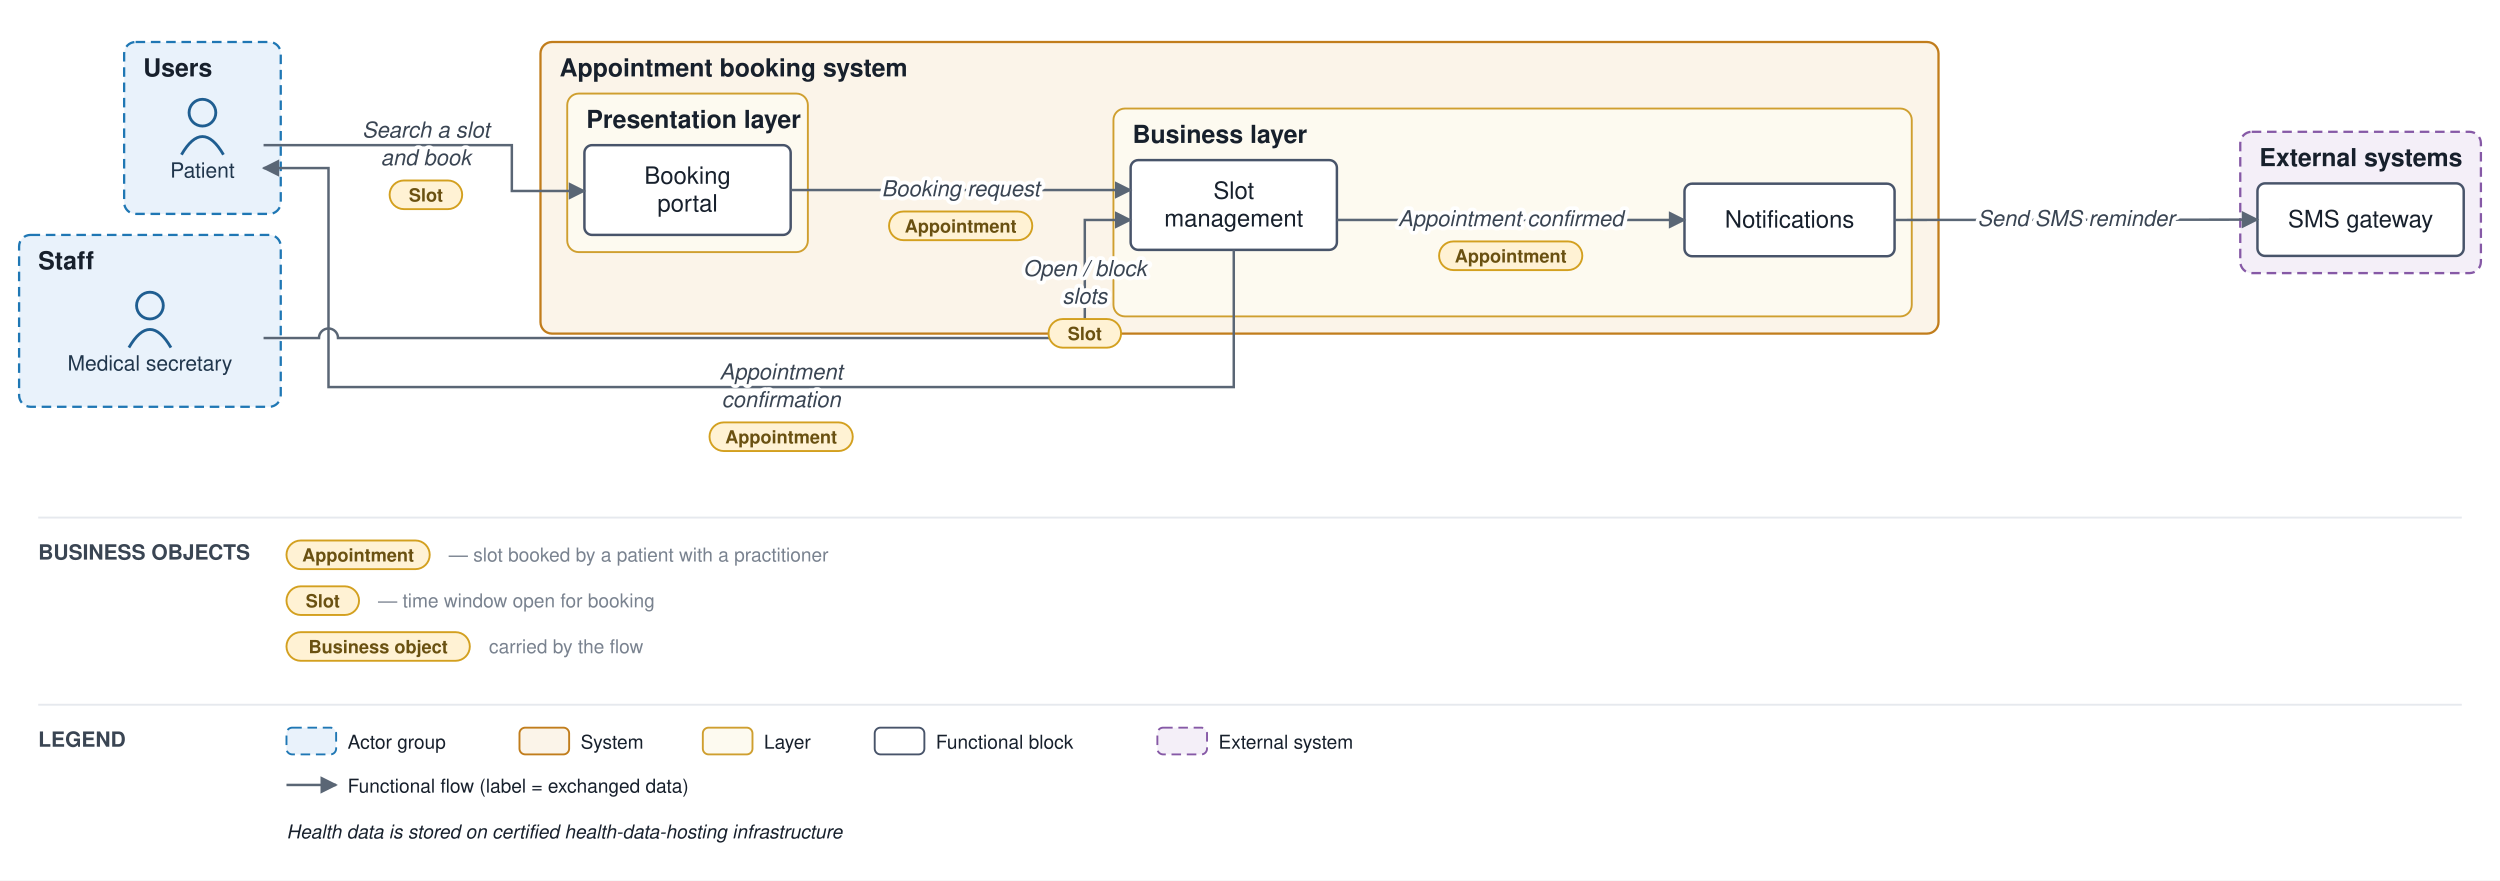
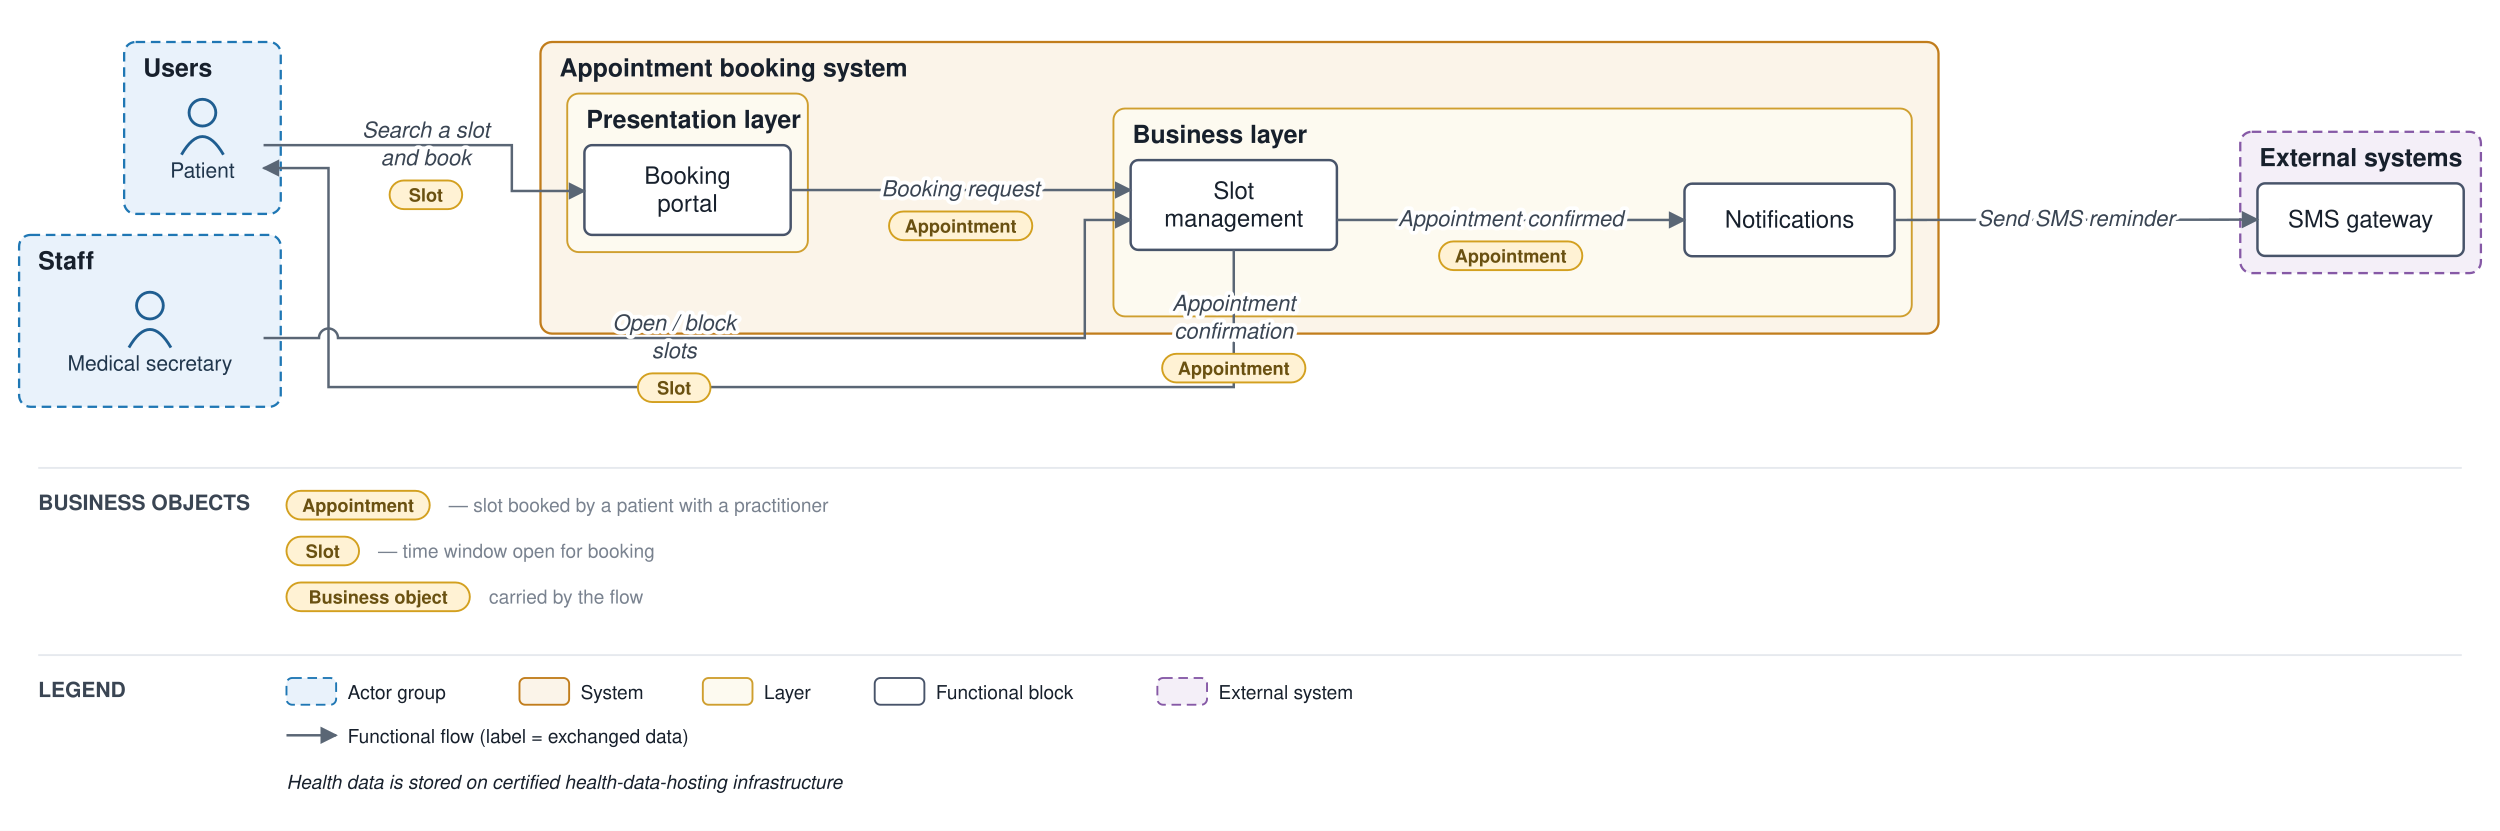
- <svg xmlns="http://www.w3.org/2000/svg" viewBox="0 0 1309 461" font-family="Helvetica,Arial,sans-serif">
+ <svg xmlns="http://www.w3.org/2000/svg" viewBox="0 0 1309 435" font-family="Helvetica,Arial,sans-serif">
  <defs>
    <marker id="arr" viewBox="0 0 10 10" refX="9" refY="5" markerWidth="7" markerHeight="7" orient="auto-start-reverse">
      <path d="M0,0 L10,5 L0,10 z" fill="#5a6675" />
    </marker>
  </defs>
-   <rect width="1309" height="461" fill="#ffffff" />
+   <rect width="1309" height="435" fill="#ffffff" />
  <rect x="65" y="22" width="82" height="90" rx="6" fill="#e9f2fb" stroke="#1f77b4" stroke-width="1.2" stroke-dasharray="5 3" />
  <text x="75" y="40" font-size="13" font-weight="bold" fill="#17202c">Users</text>
  <rect x="10" y="123" width="137" height="90" rx="6" fill="#e9f2fb" stroke="#1f77b4" stroke-width="1.2" stroke-dasharray="5 3" />
  <text x="20" y="141" font-size="13" font-weight="bold" fill="#17202c">Staff</text>
  <rect x="283" y="22" width="732" height="152.667" rx="6" fill="#fbf4e9" stroke="#c17d1c" stroke-width="1.2" />
  <text x="293" y="40" font-size="13" font-weight="bold" fill="#17202c">Appointment booking system</text>
  <rect x="297" y="49" width="126" height="83" rx="6" fill="#fdfaf0" stroke="#cf9f2f" stroke-width="1" />
  <text x="307" y="67" font-size="13" font-weight="bold" fill="#17202c">Presentation layer</text>
  <rect x="583" y="56.833" width="418" height="108.833" rx="6" fill="#fdfaf0" stroke="#cf9f2f" stroke-width="1" />
  <text x="593" y="74.833" font-size="13" font-weight="bold" fill="#17202c">Business layer</text>
  <rect x="1173" y="69" width="126" height="74" rx="6" fill="#f4eff8" stroke="#8659a6" stroke-width="1.2" stroke-dasharray="5 3" />
  <text x="1183" y="87" font-size="13" font-weight="bold" fill="#17202c">External systems</text>
  <circle cx="106" cy="59" r="7" fill="none" stroke="#1f5e91" stroke-width="1.5" />
  <path d="M 95 81 q 11 -19 22 0" fill="none" stroke="#1f5e91" stroke-width="1.5" />
  <text x="106" y="93" font-size="11" text-anchor="middle" fill="#20364c">Patient</text>
  <circle cx="78.5" cy="160" r="7" fill="none" stroke="#1f5e91" stroke-width="1.5" />
  <path d="M 67.5 182 q 11 -19 22 0" fill="none" stroke="#1f5e91" stroke-width="1.5" />
  <text x="78.5" y="194" font-size="11" text-anchor="middle" fill="#20364c">Medical secretary</text>
  <rect x="306" y="76" width="108" height="47" rx="4" fill="#ffffff" stroke="#48546a" stroke-width="1.3" />
  <text x="360" y="96.25" font-size="12.5" text-anchor="middle" fill="#17202c">Booking</text>
  <text x="360" y="110.75" font-size="12.5" text-anchor="middle" fill="#17202c">portal</text>
  <rect x="592" y="83.833" width="108" height="47" rx="4" fill="#ffffff" stroke="#48546a" stroke-width="1.3" />
  <text x="646" y="104.083" font-size="12.5" text-anchor="middle" fill="#17202c">Slot</text>
  <text x="646" y="118.583" font-size="12.5" text-anchor="middle" fill="#17202c">management</text>
  <rect x="882" y="96.167" width="110" height="38" rx="4" fill="#ffffff" stroke="#48546a" stroke-width="1.3" />
  <text x="937" y="119.167" font-size="12.5" text-anchor="middle" fill="#17202c">Notifications</text>
  <rect x="1182" y="96" width="108" height="38" rx="4" fill="#ffffff" stroke="#48546a" stroke-width="1.3" />
  <text x="1236" y="119" font-size="12.5" text-anchor="middle" fill="#17202c">SMS gateway</text>
  <path d="M 138 76 L 268 76 L 268 100 L 306 100" fill="none" stroke="#5a6675" stroke-width="1.3" marker-end="url(#arr)" />
  <path d="M 414 99.5 L 592 99.5" fill="none" stroke="#5a6675" stroke-width="1.3" marker-end="url(#arr)" />
  <path d="M 700 115.167 L 882 115.167" fill="none" stroke="#5a6675" stroke-width="1.3" marker-end="url(#arr)" />
  <path d="M 992 115.167 L 1182 115" fill="none" stroke="#5a6675" stroke-width="1.3" marker-end="url(#arr)" />
  <path d="M 138 177 L 167 177 A 5 5 0 0 1 177 177 L 568 177 L 568 115.167 L 592 115.167" fill="none" stroke="#5a6675" stroke-width="1.3" marker-end="url(#arr)" />
  <path d="M 646 130.833 L 646 202.667 L 172 202.667 L 172 88 L 138 88" fill="none" stroke="#5a6675" stroke-width="1.3" marker-end="url(#arr)" />
  <text x="223" y="72" font-size="11.5" text-anchor="middle" fill="#3a4553" font-style="italic" stroke="#ffffff" stroke-width="4" paint-order="stroke" stroke-linejoin="round">Search a slot</text>
  <text x="223" y="86.5" font-size="11.5" text-anchor="middle" fill="#3a4553" font-style="italic" stroke="#ffffff" stroke-width="4" paint-order="stroke" stroke-linejoin="round">and book</text>
  <rect x="204" y="94.5" width="38" height="15" rx="7.5" fill="#fff2d4" stroke="#d3a01f" stroke-width="1" />
  <text x="223" y="105.5" font-size="9.5" text-anchor="middle" fill="#6a5111" font-weight="bold">Slot</text>
  <text x="503" y="102.75" font-size="11.5" text-anchor="middle" fill="#3a4553" font-style="italic" stroke="#ffffff" stroke-width="4" paint-order="stroke" stroke-linejoin="round">Booking request</text>
  <rect x="465.5" y="110.75" width="75" height="15" rx="7.5" fill="#fff2d4" stroke="#d3a01f" stroke-width="1" />
  <text x="503" y="121.75" font-size="9.5" text-anchor="middle" fill="#6a5111" font-weight="bold">Appointment</text>
  <text x="791" y="118.417" font-size="11.5" text-anchor="middle" fill="#3a4553" font-style="italic" stroke="#ffffff" stroke-width="4" paint-order="stroke" stroke-linejoin="round">Appointment confirmed</text>
  <rect x="753.5" y="126.417" width="75" height="15" rx="7.5" fill="#fff2d4" stroke="#d3a01f" stroke-width="1" />
  <text x="791" y="137.417" font-size="9.5" text-anchor="middle" fill="#6a5111" font-weight="bold">Appointment</text>
  <text x="1087" y="118.333" font-size="11.5" text-anchor="middle" fill="#3a4553" font-style="italic" stroke="#ffffff" stroke-width="4" paint-order="stroke" stroke-linejoin="round">Send SMS reminder</text>
-   <text x="568" y="144.542" font-size="11.5" text-anchor="middle" fill="#3a4553" font-style="italic" stroke="#ffffff" stroke-width="4" paint-order="stroke" stroke-linejoin="round">Open / block</text>
-   <text x="568" y="159.042" font-size="11.5" text-anchor="middle" fill="#3a4553" font-style="italic" stroke="#ffffff" stroke-width="4" paint-order="stroke" stroke-linejoin="round">slots</text>
-   <rect x="549" y="167.042" width="38" height="15" rx="7.5" fill="#fff2d4" stroke="#d3a01f" stroke-width="1" />
-   <text x="568" y="178.042" font-size="9.5" text-anchor="middle" fill="#6a5111" font-weight="bold">Slot</text>
-   <text x="409" y="198.667" font-size="11.5" text-anchor="middle" fill="#3a4553" font-style="italic" stroke="#ffffff" stroke-width="4" paint-order="stroke" stroke-linejoin="round">Appointment</text>
-   <text x="409" y="213.167" font-size="11.5" text-anchor="middle" fill="#3a4553" font-style="italic" stroke="#ffffff" stroke-width="4" paint-order="stroke" stroke-linejoin="round">confirmation</text>
-   <rect x="371.5" y="221.167" width="75" height="15" rx="7.5" fill="#fff2d4" stroke="#d3a01f" stroke-width="1" />
-   <text x="409" y="232.167" font-size="9.5" text-anchor="middle" fill="#6a5111" font-weight="bold">Appointment</text>
-   <line x1="20" y1="271" x2="1289" y2="271" stroke="#e6e9ee" stroke-width="1" />
-   <text x="20" y="293" font-size="11" font-weight="bold" fill="#3a4553">BUSINESS OBJECTS</text>
-   <rect x="150" y="283" width="75" height="15" rx="7.5" fill="#fff2d4" stroke="#d3a01f" />
-   <text x="187.5" y="294" font-size="9.5" text-anchor="middle" fill="#6a5111" font-weight="bold">Appointment</text>
-   <text x="235" y="294" font-size="10" fill="#79828f">— slot booked by a patient with a practitioner</text>
-   <rect x="150" y="307" width="38" height="15" rx="7.5" fill="#fff2d4" stroke="#d3a01f" />
-   <text x="169" y="318" font-size="9.5" text-anchor="middle" fill="#6a5111" font-weight="bold">Slot</text>
-   <text x="198" y="318" font-size="10" fill="#79828f">— time window open for booking</text>
-   <rect x="150" y="331" width="96" height="15" rx="7.5" fill="#fff2d4" stroke="#d3a01f" />
-   <text x="198" y="342" font-size="9.5" text-anchor="middle" fill="#6a5111" font-weight="bold">Business object</text>
-   <text x="256" y="342" font-size="10" fill="#79828f">carried by the flow</text>
-   <line x1="20" y1="369" x2="1289" y2="369" stroke="#e6e9ee" stroke-width="1" />
-   <text x="20" y="391" font-size="11" font-weight="bold" fill="#3a4553">LEGEND</text>
-   <rect x="150" y="381" width="26" height="14" rx="3" fill="#e9f2fb" stroke="#1f77b4" stroke-dasharray="5 3" />
-   <text x="182" y="392" font-size="10" fill="#17202c">Actor group</text>
-   <rect x="272" y="381" width="26" height="14" rx="3" fill="#fbf4e9" stroke="#c17d1c" />
-   <text x="304" y="392" font-size="10" fill="#17202c">System</text>
-   <rect x="368" y="381" width="26" height="14" rx="3" fill="#fdfaf0" stroke="#cf9f2f" />
-   <text x="400" y="392" font-size="10" fill="#17202c">Layer</text>
-   <rect x="458" y="381" width="26" height="14" rx="3" fill="#ffffff" stroke="#48546a" />
-   <text x="490" y="392" font-size="10" fill="#17202c">Functional block</text>
-   <rect x="606" y="381" width="26" height="14" rx="3" fill="#f4eff8" stroke="#8659a6" stroke-dasharray="5 3" />
-   <text x="638" y="392" font-size="10" fill="#17202c">External system</text>
-   <line x1="150" y1="411" x2="176" y2="411" stroke="#5a6675" stroke-width="1.3" marker-end="url(#arr)" />
-   <text x="182" y="415" font-size="10" fill="#17202c">Functional flow (label = exchanged data)</text>
-   <text x="150" y="439" font-size="10" fill="#17202c" font-style="italic">Health data is stored on certified health-data-hosting infrastructure</text>
+   <text x="353" y="173" font-size="11.5" text-anchor="middle" fill="#3a4553" font-style="italic" stroke="#ffffff" stroke-width="4" paint-order="stroke" stroke-linejoin="round">Open / block</text>
+   <text x="353" y="187.5" font-size="11.5" text-anchor="middle" fill="#3a4553" font-style="italic" stroke="#ffffff" stroke-width="4" paint-order="stroke" stroke-linejoin="round">slots</text>
+   <rect x="334" y="195.5" width="38" height="15" rx="7.5" fill="#fff2d4" stroke="#d3a01f" stroke-width="1" />
+   <text x="353" y="206.5" font-size="9.5" text-anchor="middle" fill="#6a5111" font-weight="bold">Slot</text>
+   <text x="646" y="162.75" font-size="11.5" text-anchor="middle" fill="#3a4553" font-style="italic" stroke="#ffffff" stroke-width="4" paint-order="stroke" stroke-linejoin="round">Appointment</text>
+   <text x="646" y="177.25" font-size="11.5" text-anchor="middle" fill="#3a4553" font-style="italic" stroke="#ffffff" stroke-width="4" paint-order="stroke" stroke-linejoin="round">confirmation</text>
+   <rect x="608.5" y="185.25" width="75" height="15" rx="7.5" fill="#fff2d4" stroke="#d3a01f" stroke-width="1" />
+   <text x="646" y="196.25" font-size="9.5" text-anchor="middle" fill="#6a5111" font-weight="bold">Appointment</text>
+   <line x1="20" y1="245" x2="1289" y2="245" stroke="#e6e9ee" stroke-width="1" />
+   <text x="20" y="267" font-size="11" font-weight="bold" fill="#3a4553">BUSINESS OBJECTS</text>
+   <rect x="150" y="257" width="75" height="15" rx="7.5" fill="#fff2d4" stroke="#d3a01f" />
+   <text x="187.5" y="268" font-size="9.5" text-anchor="middle" fill="#6a5111" font-weight="bold">Appointment</text>
+   <text x="235" y="268" font-size="10" fill="#79828f">— slot booked by a patient with a practitioner</text>
+   <rect x="150" y="281" width="38" height="15" rx="7.5" fill="#fff2d4" stroke="#d3a01f" />
+   <text x="169" y="292" font-size="9.5" text-anchor="middle" fill="#6a5111" font-weight="bold">Slot</text>
+   <text x="198" y="292" font-size="10" fill="#79828f">— time window open for booking</text>
+   <rect x="150" y="305" width="96" height="15" rx="7.5" fill="#fff2d4" stroke="#d3a01f" />
+   <text x="198" y="316" font-size="9.5" text-anchor="middle" fill="#6a5111" font-weight="bold">Business object</text>
+   <text x="256" y="316" font-size="10" fill="#79828f">carried by the flow</text>
+   <line x1="20" y1="343" x2="1289" y2="343" stroke="#e6e9ee" stroke-width="1" />
+   <text x="20" y="365" font-size="11" font-weight="bold" fill="#3a4553">LEGEND</text>
+   <rect x="150" y="355" width="26" height="14" rx="3" fill="#e9f2fb" stroke="#1f77b4" stroke-dasharray="5 3" />
+   <text x="182" y="366" font-size="10" fill="#17202c">Actor group</text>
+   <rect x="272" y="355" width="26" height="14" rx="3" fill="#fbf4e9" stroke="#c17d1c" />
+   <text x="304" y="366" font-size="10" fill="#17202c">System</text>
+   <rect x="368" y="355" width="26" height="14" rx="3" fill="#fdfaf0" stroke="#cf9f2f" />
+   <text x="400" y="366" font-size="10" fill="#17202c">Layer</text>
+   <rect x="458" y="355" width="26" height="14" rx="3" fill="#ffffff" stroke="#48546a" />
+   <text x="490" y="366" font-size="10" fill="#17202c">Functional block</text>
+   <rect x="606" y="355" width="26" height="14" rx="3" fill="#f4eff8" stroke="#8659a6" stroke-dasharray="5 3" />
+   <text x="638" y="366" font-size="10" fill="#17202c">External system</text>
+   <line x1="150" y1="385" x2="176" y2="385" stroke="#5a6675" stroke-width="1.3" marker-end="url(#arr)" />
+   <text x="182" y="389" font-size="10" fill="#17202c">Functional flow (label = exchanged data)</text>
+   <text x="150" y="413" font-size="10" fill="#17202c" font-style="italic">Health data is stored on certified health-data-hosting infrastructure</text>
</svg>
